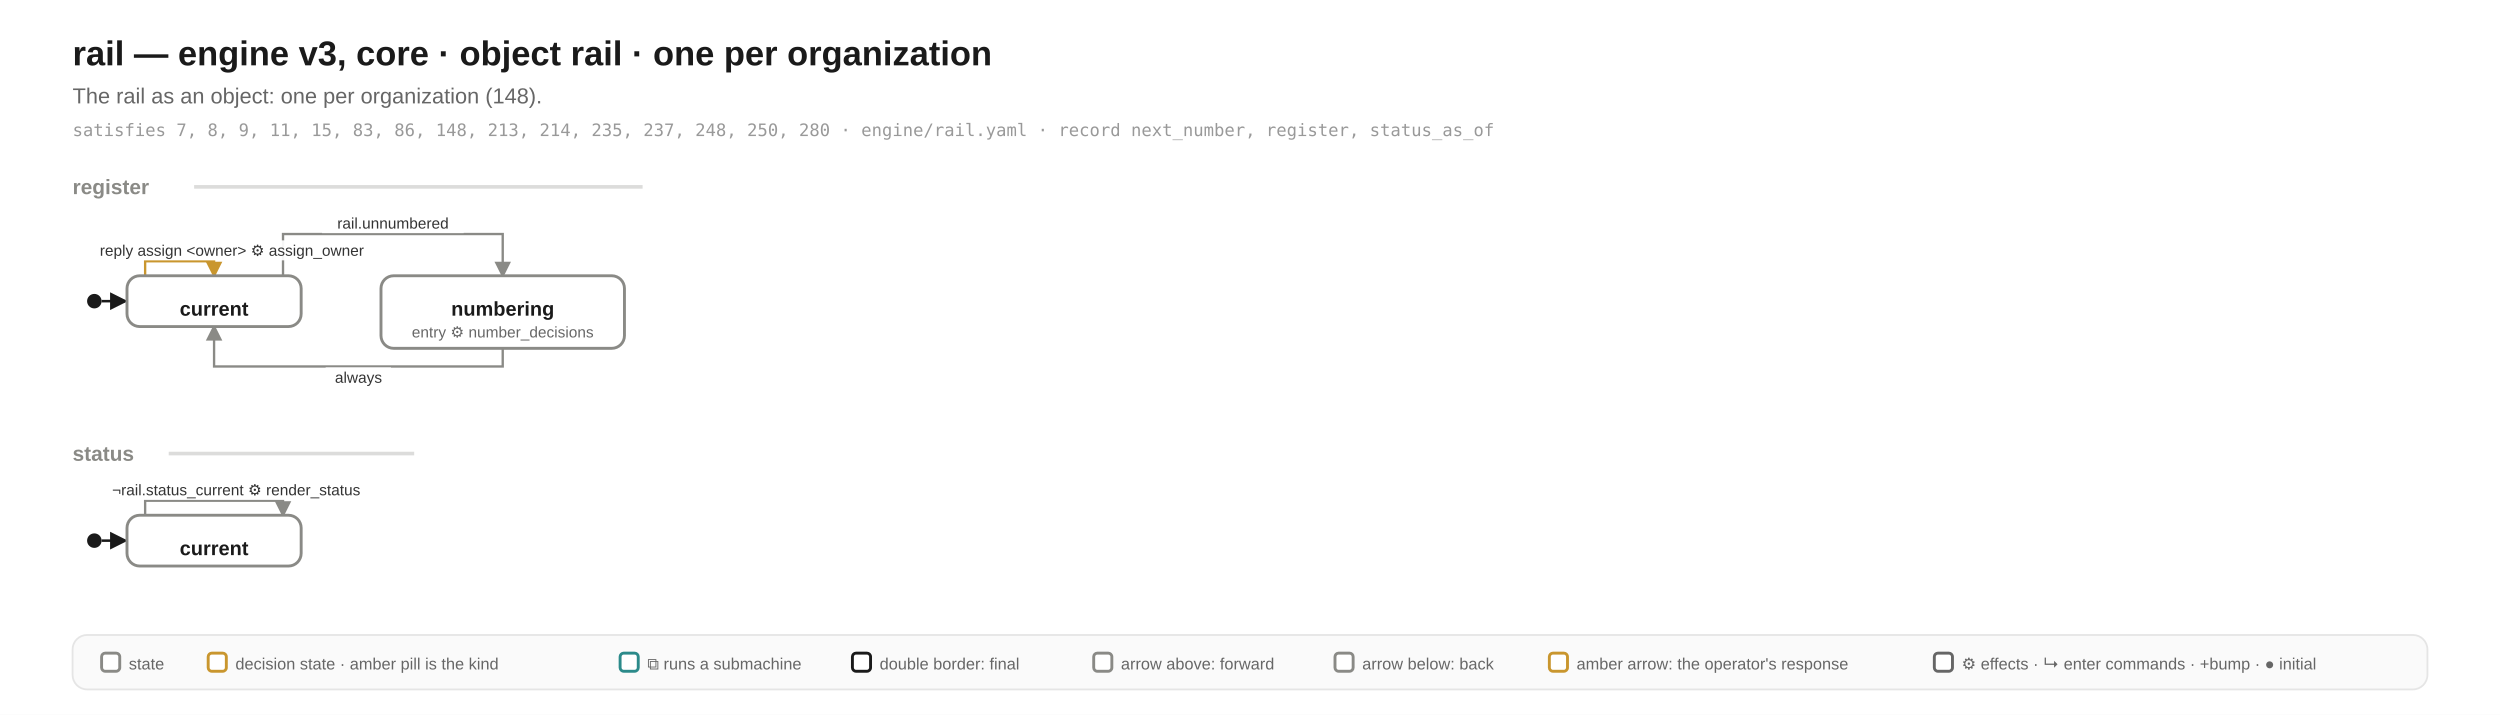
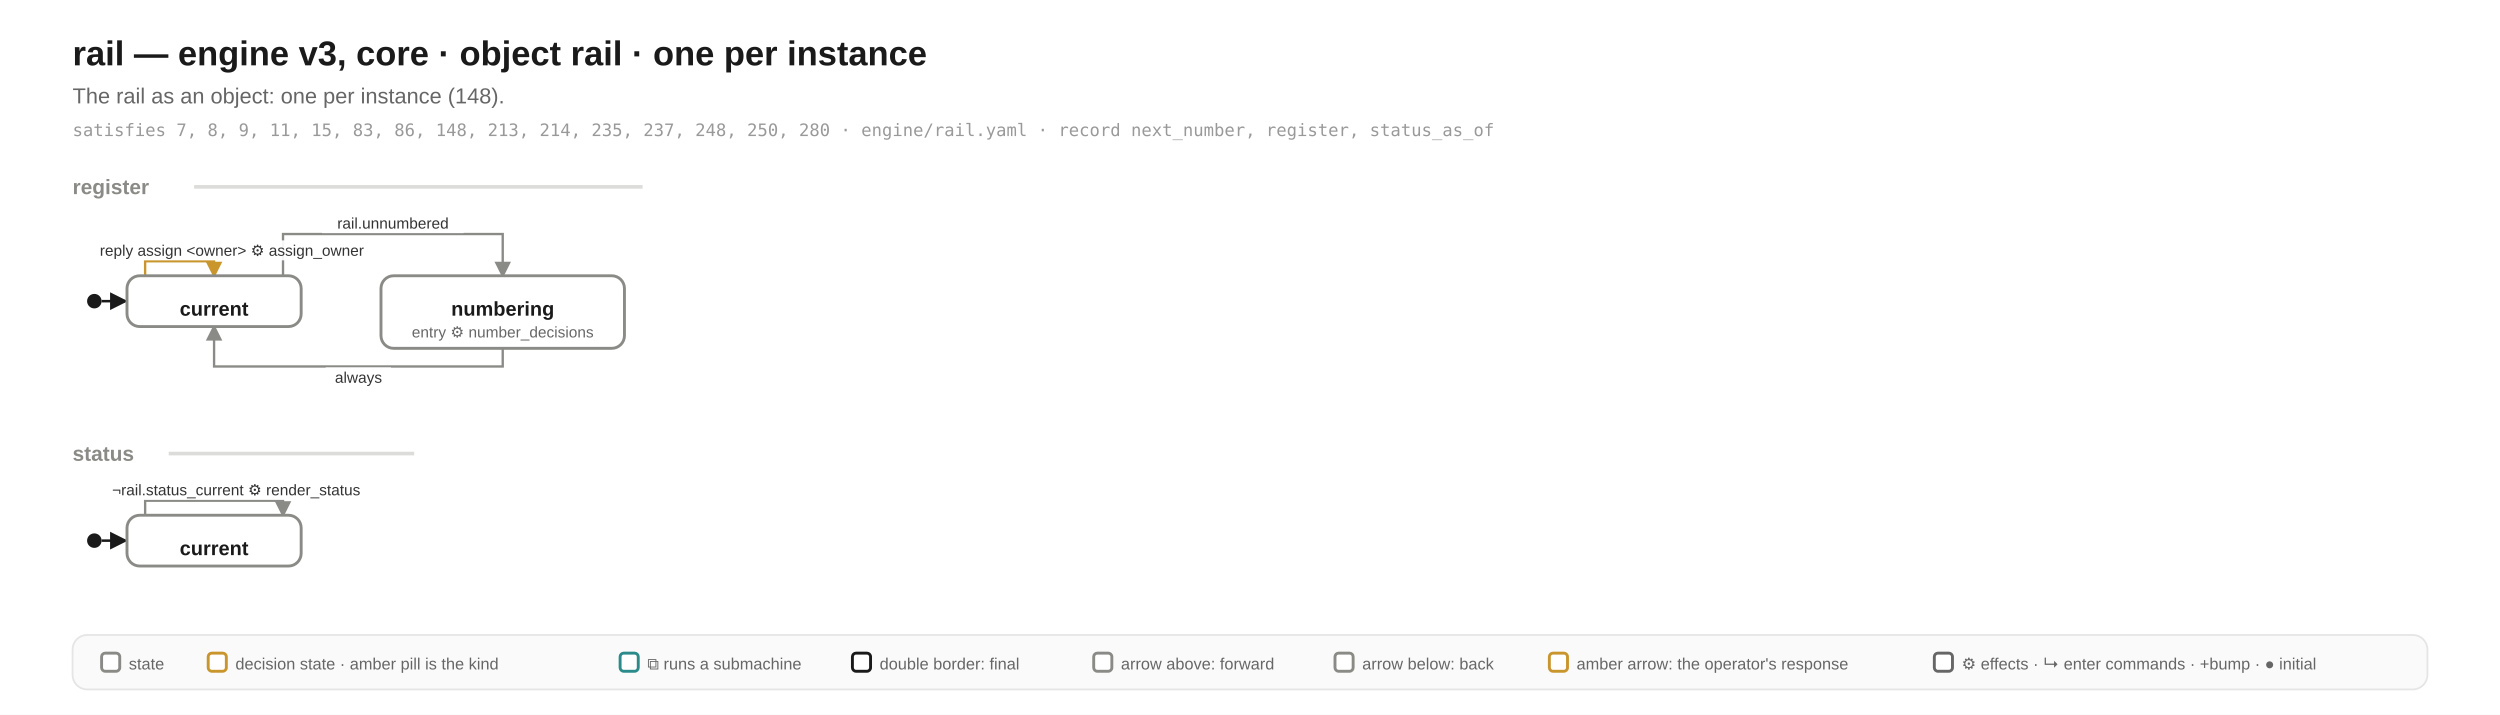
<svg xmlns="http://www.w3.org/2000/svg" width="1378" height="394" viewBox="0 0 1378 394" font-family="-apple-system, 'Helvetica Neue', Arial, sans-serif">
  <defs>
    <marker id="mB" viewBox="0 0 10 10" refX="8.5" refY="5" markerWidth="7" markerHeight="7" orient="auto-start-reverse">
      <path d="M0 0L10 5L0 10z" fill="#4a7fb5" />
    </marker>
    <marker id="mT" viewBox="0 0 10 10" refX="8.5" refY="5" markerWidth="7" markerHeight="7" orient="auto-start-reverse">
      <path d="M0 0L10 5L0 10z" fill="#2b8a8a" />
    </marker>
    <marker id="mG" viewBox="0 0 10 10" refX="8.5" refY="5" markerWidth="7" markerHeight="7" orient="auto-start-reverse">
      <path d="M0 0L10 5L0 10z" fill="#8a8a86" />
    </marker>
    <marker id="mA" viewBox="0 0 10 10" refX="8.5" refY="5" markerWidth="7" markerHeight="7" orient="auto-start-reverse">
      <path d="M0 0L10 5L0 10z" fill="#c9962e" />
    </marker>
    <marker id="mI" viewBox="0 0 10 10" refX="8.5" refY="5" markerWidth="7" markerHeight="7" orient="auto-start-reverse">
      <path d="M0 0L10 5L0 10z" fill="#1a1a1a" />
    </marker>
  </defs>
  <rect width="1378" height="394" fill="#fff" />
-   <text x="40" y="36" font-size="19" font-weight="700" fill="#1a1a1a">rail — engine v3, core · object rail · one per organization</text>
-   <text x="40" y="57" font-size="12" fill="#666">The rail as an object: one per organization (148).</text>
+   <text x="40" y="36" font-size="19" font-weight="700" fill="#1a1a1a">rail — engine v3, core · object rail · one per instance</text>
+   <text x="40" y="57" font-size="12" fill="#666">The rail as an object: one per instance (148).</text>
  <text x="40" y="75" font-size="9.5" font-family="monospace" fill="#999">satisfies 7, 8, 9, 11, 15, 83, 86, 148, 213, 214, 235, 237, 248, 250, 280 · engine/rail.yaml · record next_number, register, status_as_of</text>
  <text x="40" y="107" font-size="11.5" font-weight="700" fill="#8a8a86">register</text>
  <line x1="107" y1="103" x2="354.2" y2="103" stroke="#8a8a86" stroke-width="2" opacity="0.3" />
  <circle cx="52.0" cy="166.0" r="4" fill="#1a1a1a" />
  <line x1="56.0" y1="166.0" x2="69.0" y2="166.0" stroke="#1a1a1a" stroke-width="1.4" marker-end="url(#mI)" />
  <path d="M156.0,152.0 V129.0 H277.1 V152.0" fill="none" stroke="#8a8a86" stroke-width="1.3" marker-end="url(#mG)" />
  <path d="M80.0,152.0 V144.0 H118.0 V152.0" fill="none" stroke="#c9962e" stroke-width="1.3" marker-end="url(#mA)" />
  <path d="M277.1,192.0 V202.0 H118.0 V180.0" fill="none" stroke="#8a8a86" stroke-width="1.3" marker-end="url(#mG)" />
  <rect x="70.0" y="152.0" width="96.0" height="28.0" rx="7" fill="#fff" stroke="#8a8a86" stroke-width="1.6" />
  <text x="118.0" y="174.0" font-size="11" fill="#1a1a1a" text-anchor="middle" font-weight="700">current</text>
  <rect x="210.0" y="152.0" width="134.2" height="40.0" rx="7" fill="#fff" stroke="#8a8a86" stroke-width="1.6" />
  <text x="277.1" y="174.0" font-size="11" fill="#1a1a1a" text-anchor="middle" font-weight="700">numbering</text>
  <text x="277.1" y="186.0" font-size="8.5" fill="#666" text-anchor="middle">entry ⚙ number_decisions</text>
  <rect x="177.5" y="117.5" width="78.1" height="11" fill="#fff" opacity="0.92" />
  <text x="216.6" y="126.0" font-size="8.5" fill="#333" text-anchor="middle">rail.unnumbered</text>
  <rect x="42.0" y="132.5" width="171.6" height="11" fill="#fff" opacity="0.92" />
  <text x="127.8" y="141.0" font-size="8.5" fill="#333" text-anchor="middle">reply assign &lt;owner&gt; ⚙ assign_owner</text>
  <rect x="179.5" y="202.5" width="36.0" height="11" fill="#fff" opacity="0.92" />
  <text x="197.6" y="211.0" font-size="8.5" fill="#333" text-anchor="middle">always</text>
  <text x="40" y="254" font-size="11.5" font-weight="700" fill="#8a8a86">status</text>
  <line x1="93" y1="250" x2="228.3" y2="250" stroke="#8a8a86" stroke-width="2" opacity="0.3" />
  <circle cx="52.0" cy="298.0" r="4" fill="#1a1a1a" />
  <line x1="56.0" y1="298.0" x2="69.0" y2="298.0" stroke="#1a1a1a" stroke-width="1.4" marker-end="url(#mI)" />
  <path d="M80.0,284.0 V276.0 H156.0 V284.0" fill="none" stroke="#8a8a86" stroke-width="1.3" marker-end="url(#mG)" />
  <rect x="70.0" y="284.0" width="96.0" height="28.0" rx="7" fill="#fff" stroke="#8a8a86" stroke-width="1.6" />
  <text x="118.0" y="306.0" font-size="11" fill="#1a1a1a" text-anchor="middle" font-weight="700">current</text>
  <rect x="42.0" y="264.5" width="176.3" height="11" fill="#fff" opacity="0.92" />
  <text x="130.2" y="273.0" font-size="8.5" fill="#333" text-anchor="middle">¬rail.status_current ⚙ render_status</text>
  <rect x="40" y="350" width="1298" height="30" rx="8" fill="#fafafa" stroke="#e5e5e5" />
  <rect x="56" y="360" width="10" height="10" rx="2" fill="#fff" stroke="#8a8a86" stroke-width="1.6" />
  <text x="71" y="369" font-size="9" fill="#666">state</text>
  <rect x="114.75" y="360" width="10" height="10" rx="2" fill="#fff" stroke="#c9962e" stroke-width="1.6" />
  <text x="129.75" y="369" font-size="9" fill="#666">decision state · amber pill is the kind</text>
  <rect x="341.8" y="360" width="10" height="10" rx="2" fill="#fff" stroke="#2b8a8a" stroke-width="1.6" />
  <text x="356.8" y="369" font-size="9" fill="#666">⧉ runs a submachine</text>
  <rect x="469.85" y="360" width="10" height="10" rx="2" fill="#fff" stroke="#1a1a1a" stroke-width="1.6" />
  <text x="484.85" y="369" font-size="9" fill="#666">double border: final</text>
  <rect x="602.85" y="360" width="10" height="10" rx="2" fill="#fff" stroke="#8a8a86" stroke-width="1.6" />
  <text x="617.85" y="369" font-size="9" fill="#666">arrow above: forward</text>
  <rect x="735.85" y="360" width="10" height="10" rx="2" fill="#fff" stroke="#8a8a86" stroke-width="1.6" />
  <text x="750.85" y="369" font-size="9" fill="#666">arrow below: back</text>
  <rect x="854.0" y="360" width="10" height="10" rx="2" fill="#fff" stroke="#c9962e" stroke-width="1.6" />
  <text x="869.0" y="369" font-size="9" fill="#666">amber arrow: the operator's response</text>
  <rect x="1066.2" y="360" width="10" height="10" rx="2" fill="#fff" stroke="#666" stroke-width="1.6" />
  <text x="1081.2" y="369" font-size="9" fill="#666">⚙ effects · ↳ enter commands · +bump · ● initial</text>
</svg>
